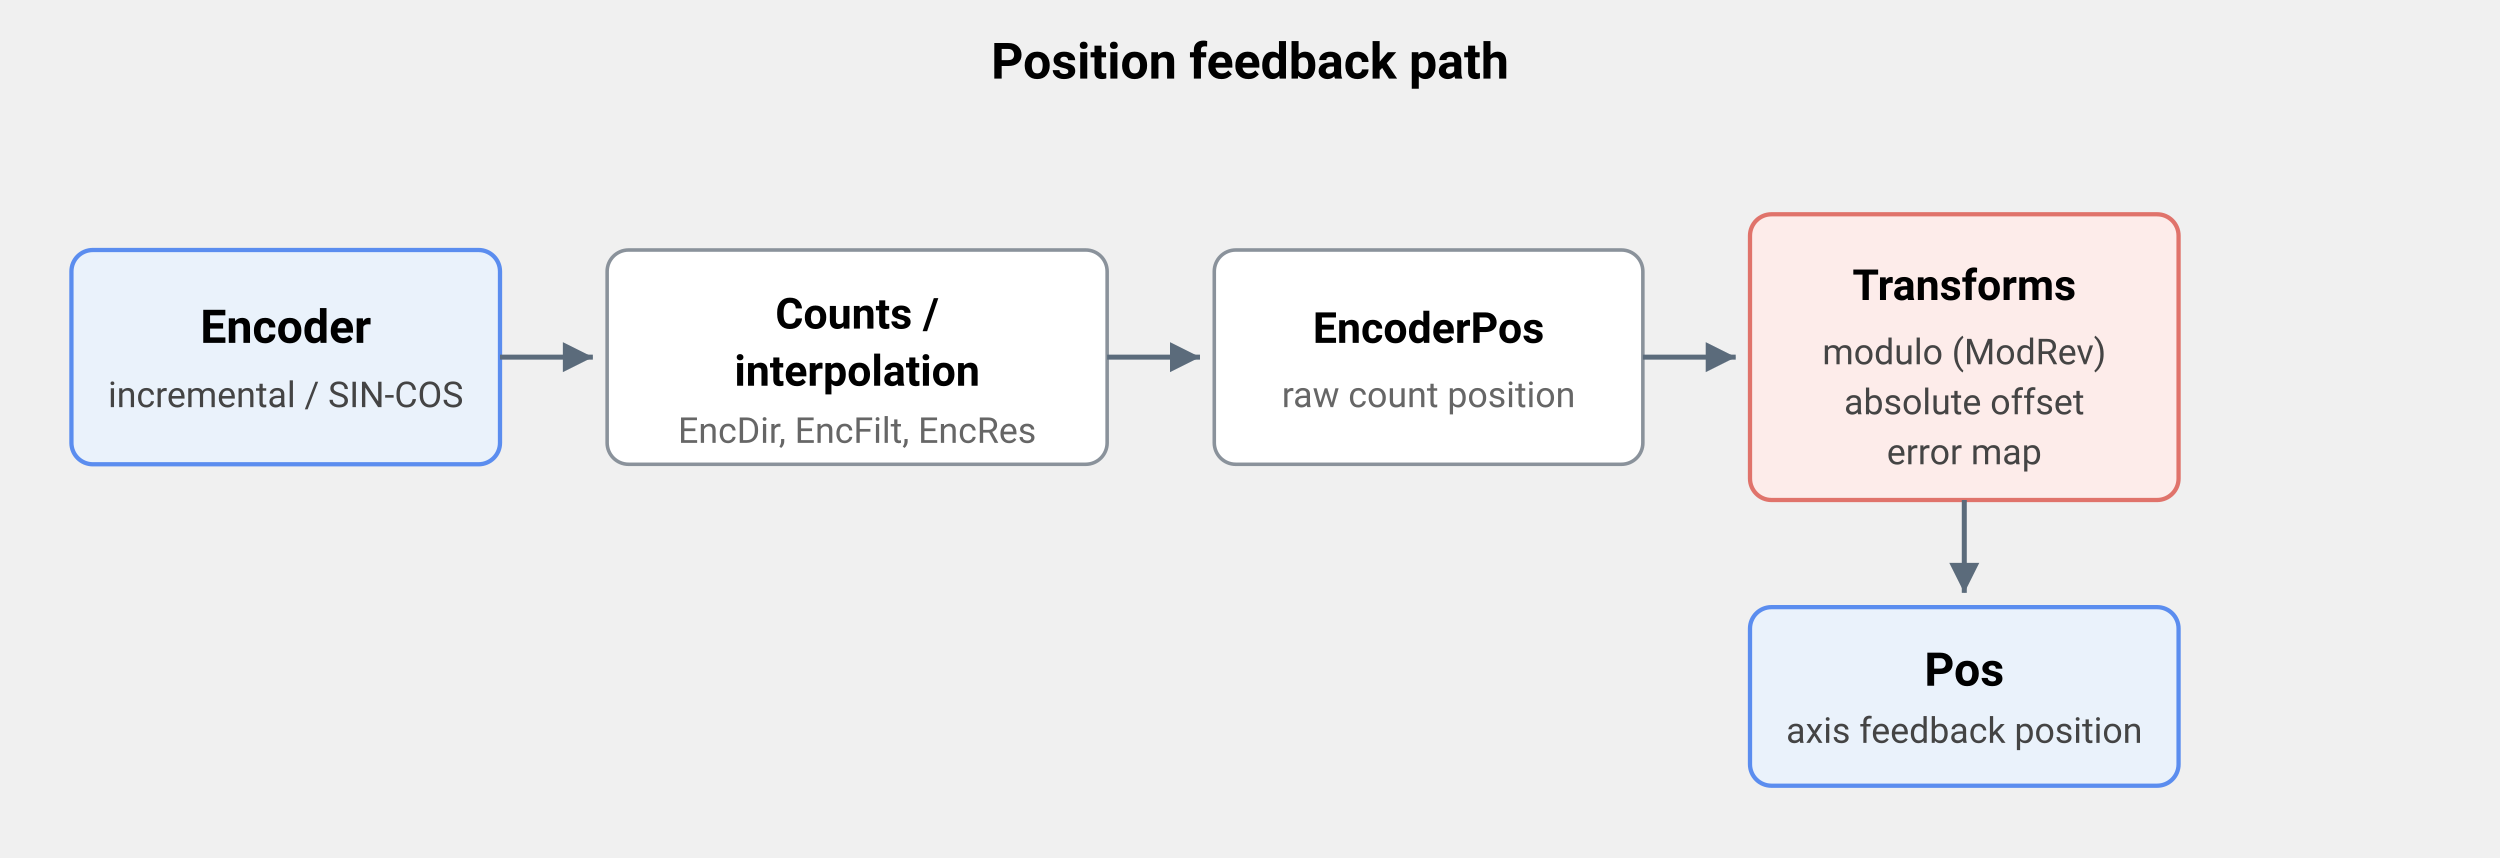
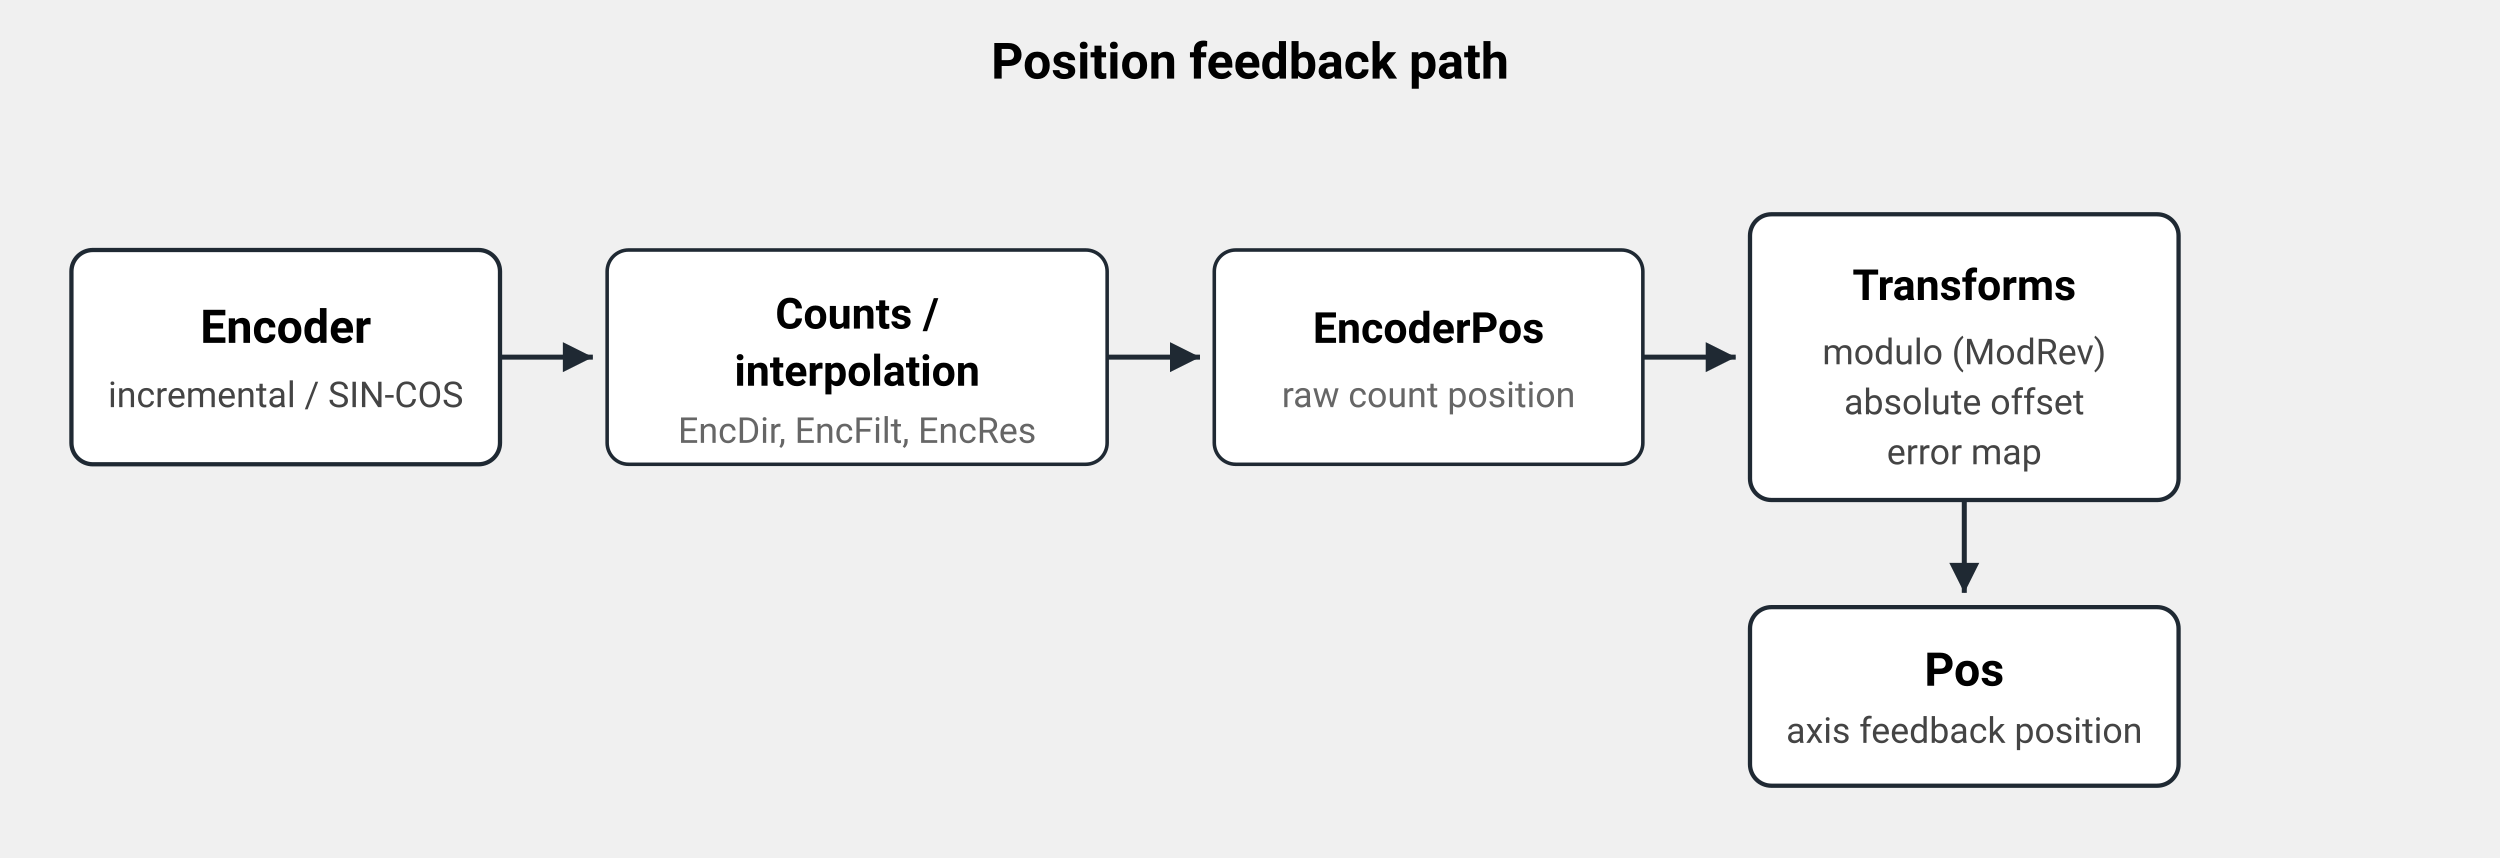
<svg xmlns="http://www.w3.org/2000/svg" width="700" height="240" viewBox="0 0 700 240" font-family="-apple-system,Segoe UI,Roboto,sans-serif" font-size="13" role="img" aria-label="Position feedback path: encoder hardware feeds counts and interpolation (shaped by EncDir, EncFilt and EncRes), producing the raw EncoderPos. Transforms (modulo via ModRev, absolute offset and the error map) then convert that into the axis feedback position Pos used by the loops.">
  <defs>
    <marker id="arrow" markerWidth="8" markerHeight="8" refX="6" refY="3" orient="auto">
-       <path d="M0,0 L6,3 L0,6 Z" fill="#5b6b7b" />
+       <path d="M0,0 L6,3 L0,6 Z" fill="#1f2933" />
    </marker>
  </defs>
  <text x="350" y="22" text-anchor="middle" font-size="14" font-weight="bold">Position feedback path</text>
-   <rect x="20" y="70" width="120" height="60" rx="6" fill="#eaf2fb" stroke="#5b8def" stroke-width="1.2" />
+   <rect x="20" y="70" width="120" height="60" rx="6" fill="#ffffff" stroke="#1f2933" stroke-width="1.2" />
  <text x="80" y="96" text-anchor="middle" font-weight="bold">Encoder</text>
  <text x="80" y="114" text-anchor="middle" font-size="10" fill="#444">incremental / SIN-COS</text>
-   <rect x="170" y="70" width="140" height="60" rx="6" fill="#ffffff" stroke="#8a929b" stroke-width="1" />
+   <rect x="170" y="70" width="140" height="60" rx="6" fill="#ffffff" stroke="#1f2933" stroke-width="1" />
  <text x="240" y="92" text-anchor="middle" font-size="12" font-weight="bold">Counts /</text>
  <text x="240" y="108" text-anchor="middle" font-size="12" font-weight="bold">interpolation</text>
  <text x="240" y="124" text-anchor="middle" font-size="10" fill="#666">EncDir, EncFilt, EncRes</text>
-   <rect x="340" y="70" width="120" height="60" rx="6" fill="#ffffff" stroke="#8a929b" stroke-width="1" />
+   <rect x="340" y="70" width="120" height="60" rx="6" fill="#ffffff" stroke="#1f2933" stroke-width="1" />
  <text x="400" y="96" text-anchor="middle" font-size="12" font-weight="bold">EncoderPos</text>
  <text x="400" y="114" text-anchor="middle" font-size="10" fill="#666">raw count position</text>
-   <rect x="490" y="60" width="120" height="80" rx="6" fill="#fdecea" stroke="#e0736b" stroke-width="1.2" />
+   <rect x="490" y="60" width="120" height="80" rx="6" fill="#ffffff" stroke="#1f2933" stroke-width="1.2" />
  <text x="550" y="84" text-anchor="middle" font-size="12" font-weight="bold">Transforms</text>
  <text x="550" y="102" text-anchor="middle" font-size="10" fill="#444">modulo (ModRev)</text>
  <text x="550" y="116" text-anchor="middle" font-size="10" fill="#444">absolute offset</text>
  <text x="550" y="130" text-anchor="middle" font-size="10" fill="#444">error map</text>
-   <rect x="490" y="170" width="120" height="50" rx="6" fill="#eaf2fb" stroke="#5b8def" stroke-width="1.2" />
+   <rect x="490" y="170" width="120" height="50" rx="6" fill="#ffffff" stroke="#1f2933" stroke-width="1.2" />
  <text x="550" y="192" text-anchor="middle" font-weight="bold">Pos</text>
  <text x="550" y="208" text-anchor="middle" font-size="10" fill="#444">axis feedback position</text>
-   <g stroke="#5b6b7b" stroke-width="1.4" fill="none" marker-end="url(#arrow)">
+   <g stroke="#1f2933" stroke-width="1.4" fill="none" marker-end="url(#arrow)">
    <line x1="140" y1="100" x2="166" y2="100" />
    <line x1="310" y1="100" x2="336" y2="100" />
    <line x1="460" y1="100" x2="486" y2="100" />
    <line x1="550" y1="140" x2="550" y2="166" />
  </g>
</svg>
